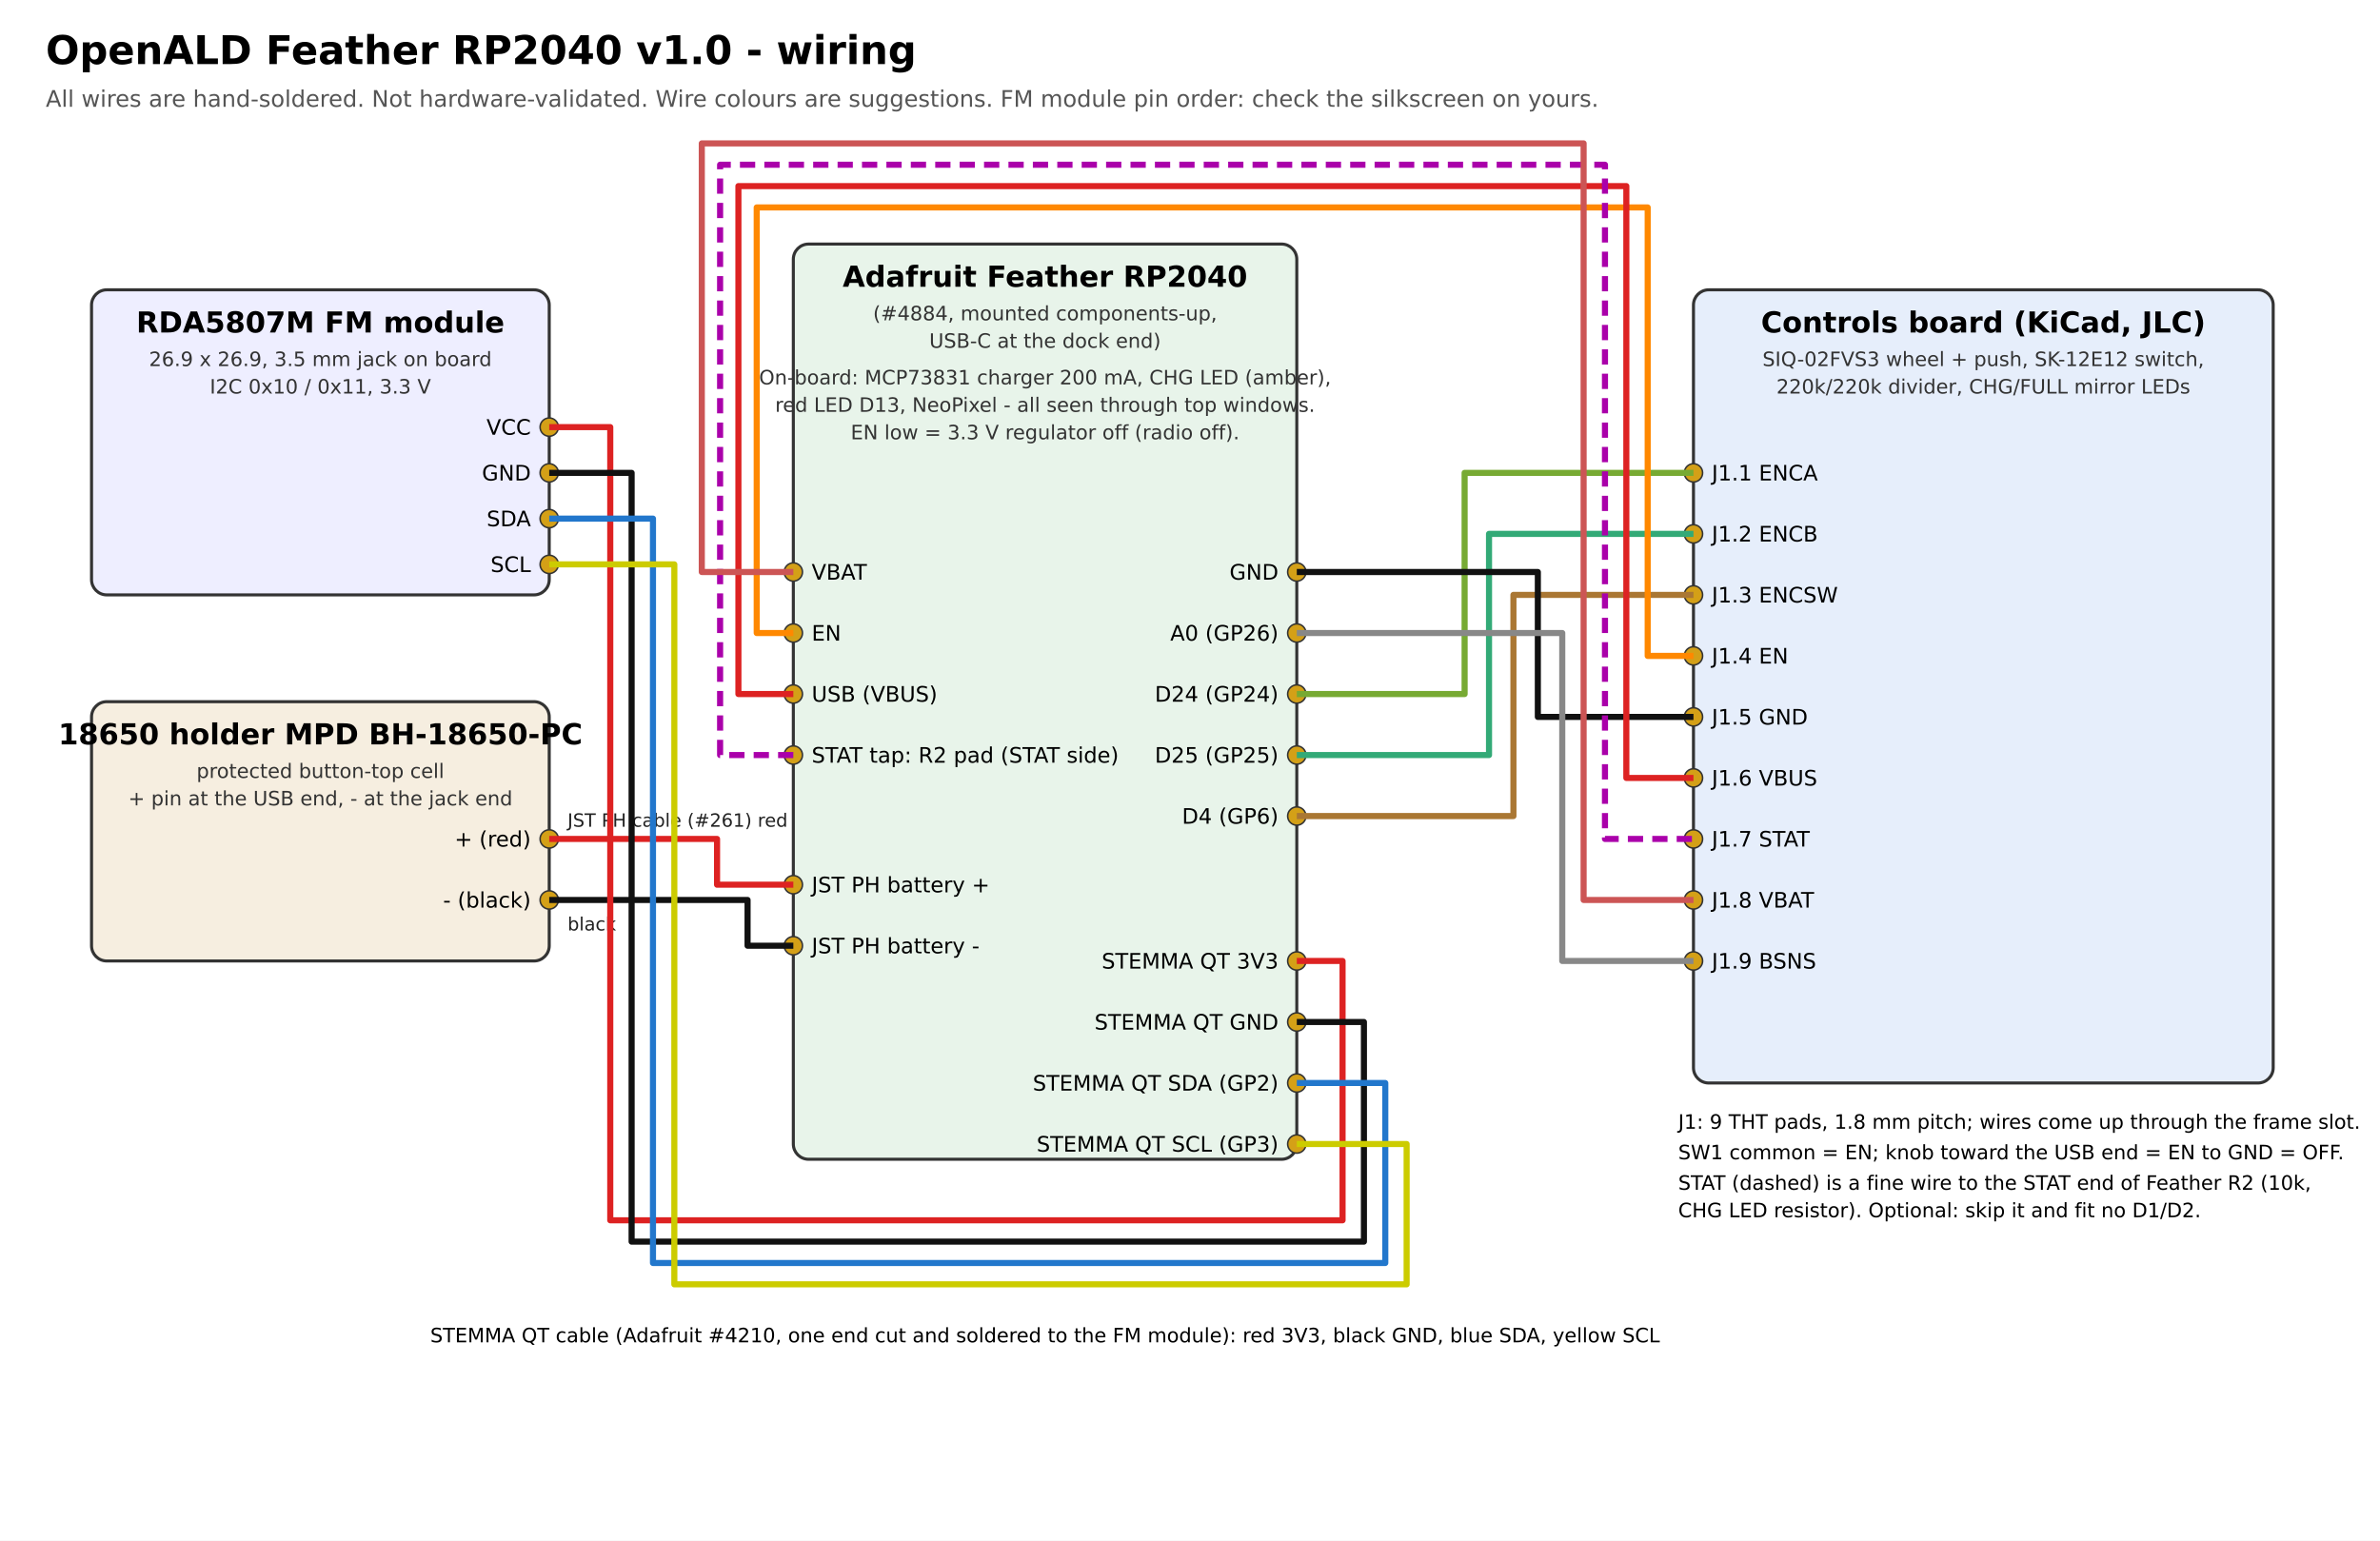
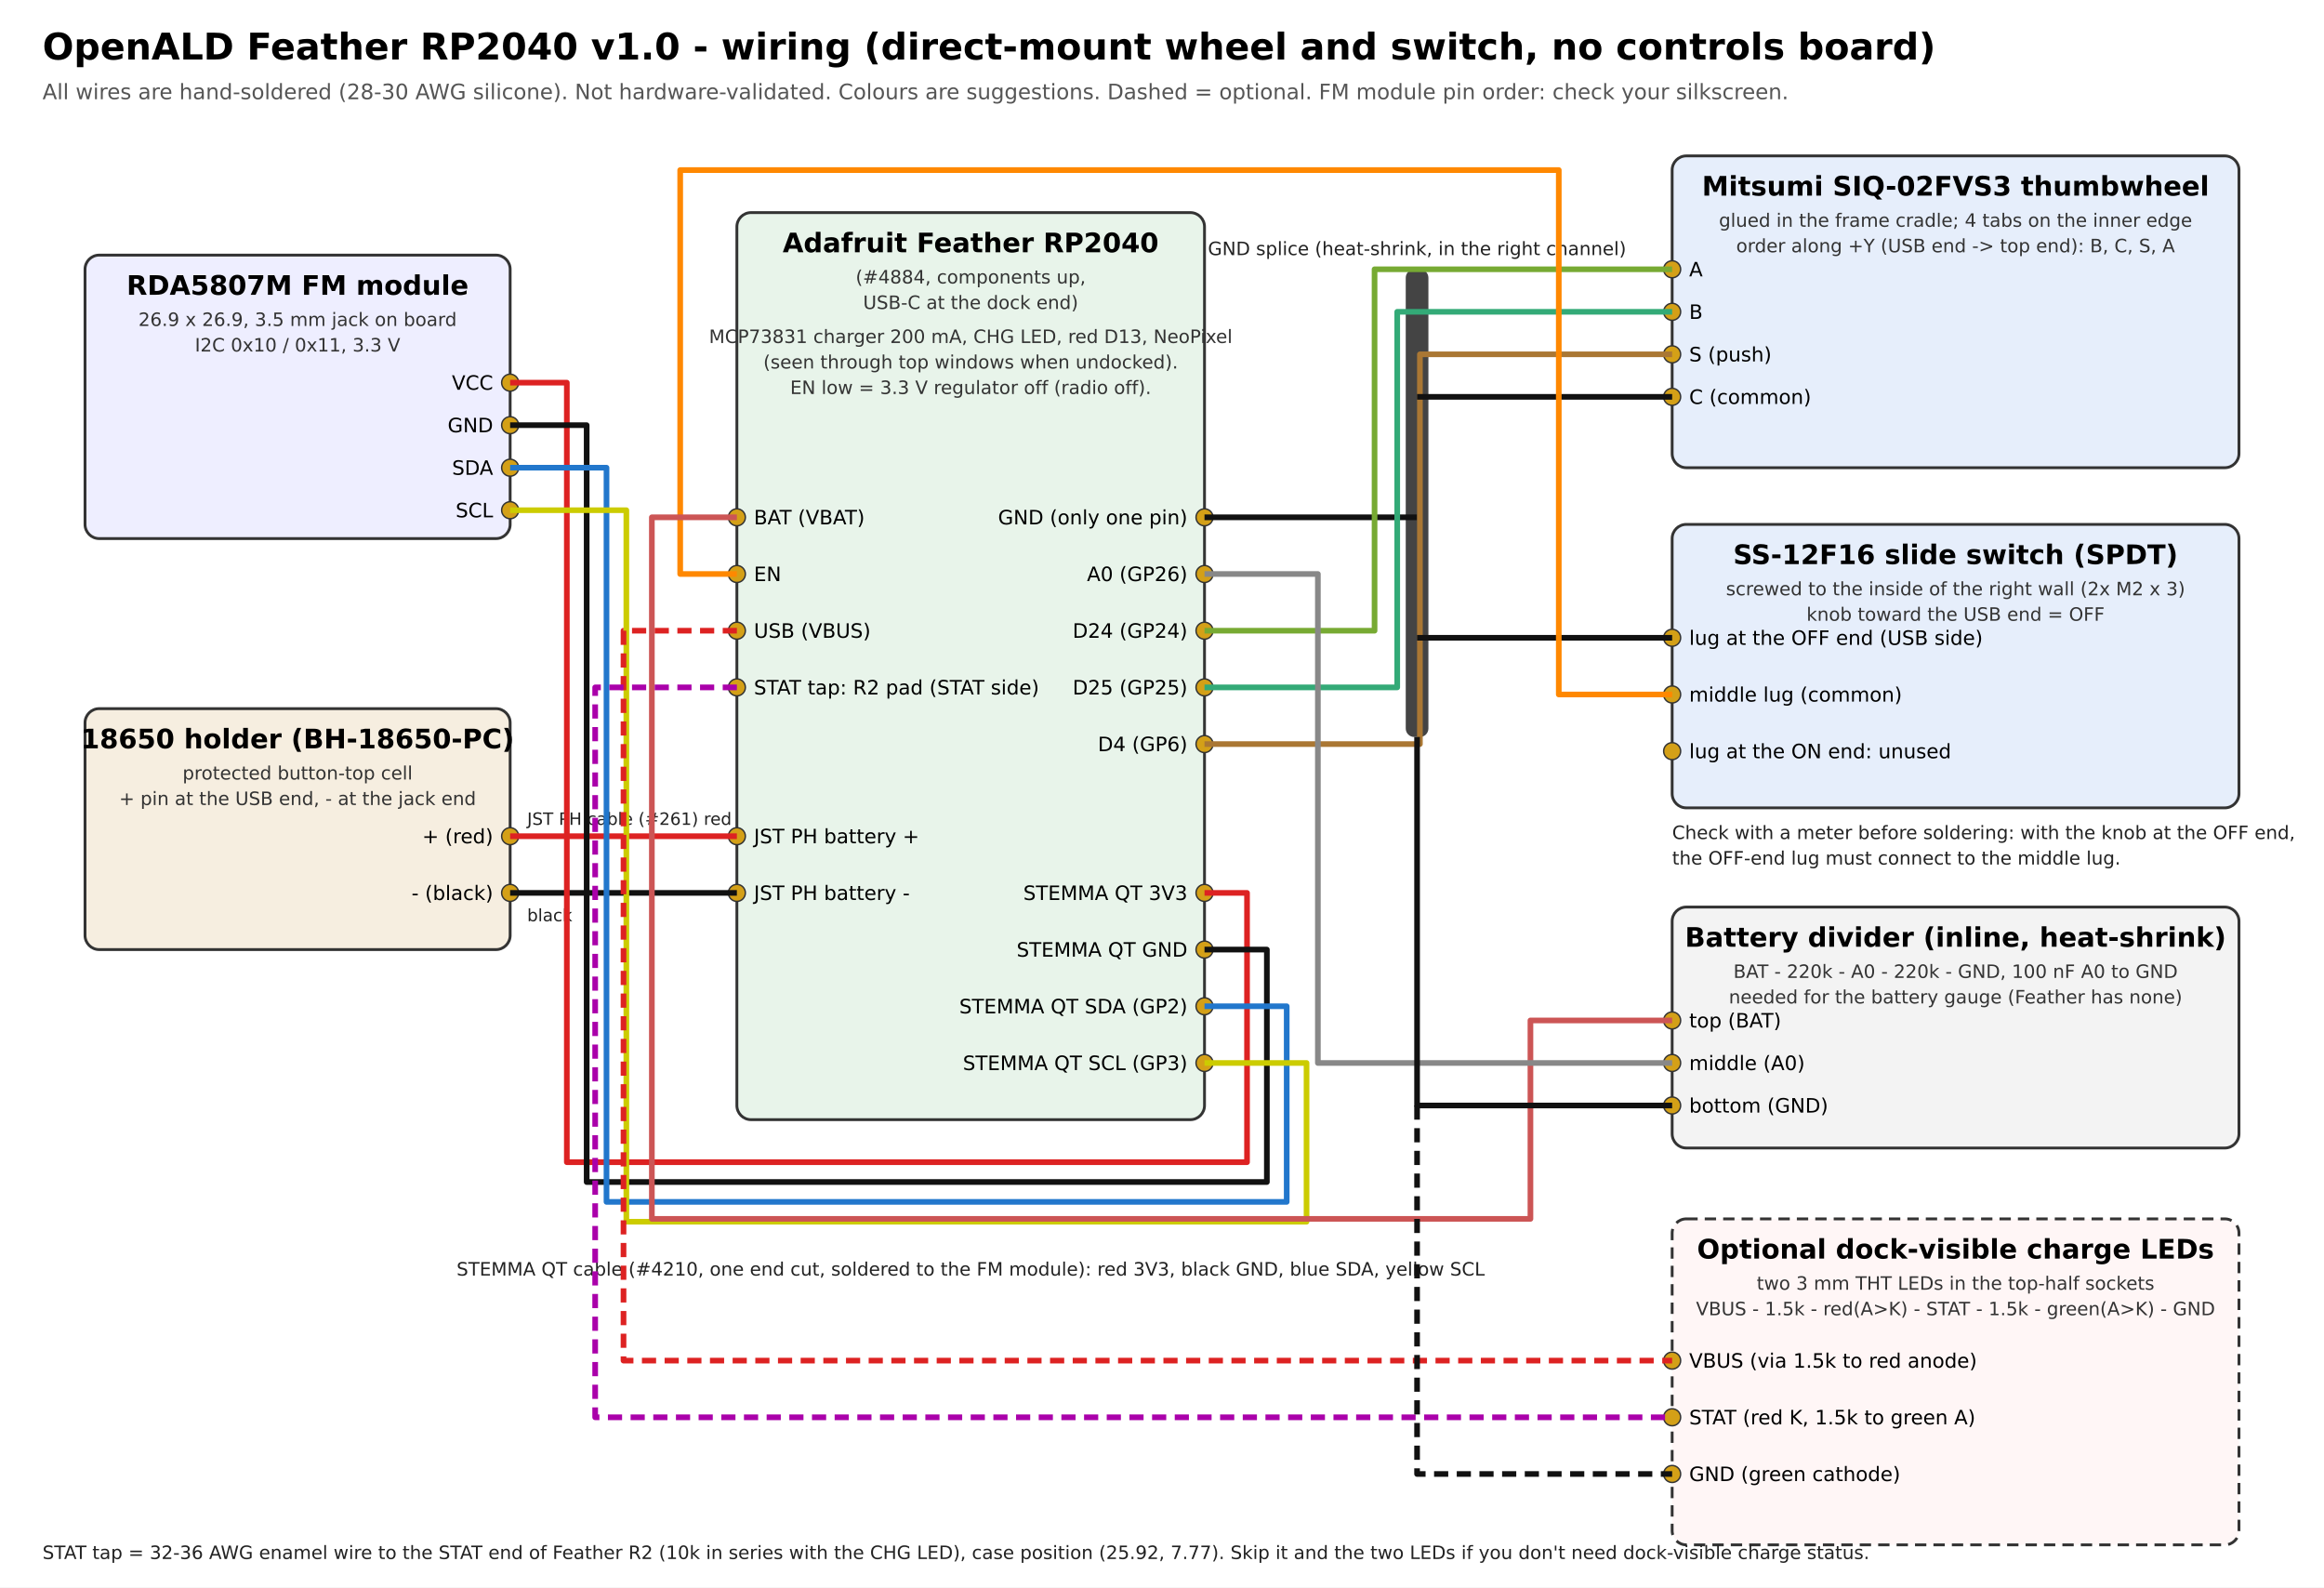
- <svg xmlns="http://www.w3.org/2000/svg" width="1560" height="1010" viewBox="0 0 1560 1010" font-family="DejaVu Sans, Arial, sans-serif">
-   <rect width="1560" height="1010" fill="white" />
-   <text x="30" y="42" font-size="26" font-weight="bold">OpenALD Feather RP2040 v1.0 - wiring</text>
-   <text x="30" y="70" font-size="15" fill="#555">All wires are hand-soldered. Not hardware-validated. Wire colours are suggestions. FM module pin order: check the silkscreen on yours.</text>
-   <rect x="520" y="160" width="330" height="600" rx="10" fill="#e8f4ea" stroke="#333" stroke-width="2" />
-   <text x="685.0" y="188" font-size="19" font-weight="bold" text-anchor="middle">Adafruit Feather RP2040</text>
-   <text x="685.0" y="210" font-size="13" fill="#333" text-anchor="middle">(#4884, mounted components-up,</text>
-   <text x="685.0" y="228" font-size="13" fill="#333" text-anchor="middle">USB-C at the dock end)</text>
-   <circle cx="520" cy="375" r="6" fill="#d4a017" stroke="#333" />
-   <text x="532" y="380" font-size="14">VBAT</text>
-   <circle cx="520" cy="415" r="6" fill="#d4a017" stroke="#333" />
-   <text x="532" y="420" font-size="14">EN</text>
-   <circle cx="520" cy="455" r="6" fill="#d4a017" stroke="#333" />
-   <text x="532" y="460" font-size="14">USB (VBUS)</text>
-   <circle cx="520" cy="495" r="6" fill="#d4a017" stroke="#333" />
-   <text x="532" y="500" font-size="14">STAT tap: R2 pad (STAT side)</text>
-   <circle cx="520" cy="580" r="6" fill="#d4a017" stroke="#333" />
-   <text x="532" y="585" font-size="14">JST PH battery +</text>
-   <circle cx="520" cy="620" r="6" fill="#d4a017" stroke="#333" />
-   <text x="532" y="625" font-size="14">JST PH battery -</text>
-   <circle cx="850" cy="375" r="6" fill="#d4a017" stroke="#333" />
-   <text x="838" y="380" font-size="14" text-anchor="end">GND</text>
-   <circle cx="850" cy="415" r="6" fill="#d4a017" stroke="#333" />
-   <text x="838" y="420" font-size="14" text-anchor="end">A0 (GP26)</text>
-   <circle cx="850" cy="455" r="6" fill="#d4a017" stroke="#333" />
-   <text x="838" y="460" font-size="14" text-anchor="end">D24 (GP24)</text>
-   <circle cx="850" cy="495" r="6" fill="#d4a017" stroke="#333" />
-   <text x="838" y="500" font-size="14" text-anchor="end">D25 (GP25)</text>
-   <circle cx="850" cy="535" r="6" fill="#d4a017" stroke="#333" />
-   <text x="838" y="540" font-size="14" text-anchor="end">D4 (GP6)</text>
+ <svg xmlns="http://www.w3.org/2000/svg" width="1640" height="1120" viewBox="0 0 1640 1120" font-family="DejaVu Sans, Arial, sans-serif">
+   <rect width="1640" height="1120" fill="white" />
+   <text x="30" y="42" font-size="26" font-weight="bold">OpenALD Feather RP2040 v1.0 - wiring (direct-mount wheel and switch, no controls board)</text>
+   <text x="30" y="70" font-size="15" fill="#555">All wires are hand-soldered (28-30 AWG silicone). Not hardware-validated. Colours are suggestions. Dashed = optional. FM module pin order: check your silkscreen.</text>
+   <rect x="520" y="150" width="330" height="640" rx="10" fill="#e8f4ea" stroke="#333" stroke-width="2" />
+   <text x="685.0" y="178" font-size="19" font-weight="bold" text-anchor="middle">Adafruit Feather RP2040</text>
+   <text x="685.0" y="200" font-size="13" fill="#333" text-anchor="middle">(#4884, components up,</text>
+   <text x="685.0" y="218" font-size="13" fill="#333" text-anchor="middle">USB-C at the dock end)</text>
+   <circle cx="520" cy="365" r="6" fill="#d4a017" stroke="#333" />
+   <text x="532" y="370" font-size="14">BAT (VBAT)</text>
+   <circle cx="520" cy="405" r="6" fill="#d4a017" stroke="#333" />
+   <text x="532" y="410" font-size="14">EN</text>
+   <circle cx="520" cy="445" r="6" fill="#d4a017" stroke="#333" />
+   <text x="532" y="450" font-size="14">USB (VBUS)</text>
+   <circle cx="520" cy="485" r="6" fill="#d4a017" stroke="#333" />
+   <text x="532" y="490" font-size="14">STAT tap: R2 pad (STAT side)</text>
+   <circle cx="520" cy="590" r="6" fill="#d4a017" stroke="#333" />
+   <text x="532" y="595" font-size="14">JST PH battery +</text>
+   <circle cx="520" cy="630" r="6" fill="#d4a017" stroke="#333" />
+   <text x="532" y="635" font-size="14">JST PH battery -</text>
+   <circle cx="850" cy="365" r="6" fill="#d4a017" stroke="#333" />
+   <text x="838" y="370" font-size="14" text-anchor="end">GND (only one pin)</text>
+   <circle cx="850" cy="405" r="6" fill="#d4a017" stroke="#333" />
+   <text x="838" y="410" font-size="14" text-anchor="end">A0 (GP26)</text>
+   <circle cx="850" cy="445" r="6" fill="#d4a017" stroke="#333" />
+   <text x="838" y="450" font-size="14" text-anchor="end">D24 (GP24)</text>
+   <circle cx="850" cy="485" r="6" fill="#d4a017" stroke="#333" />
+   <text x="838" y="490" font-size="14" text-anchor="end">D25 (GP25)</text>
+   <circle cx="850" cy="525" r="6" fill="#d4a017" stroke="#333" />
+   <text x="838" y="530" font-size="14" text-anchor="end">D4 (GP6)</text>
  <circle cx="850" cy="630" r="6" fill="#d4a017" stroke="#333" />
  <text x="838" y="635" font-size="14" text-anchor="end">STEMMA QT 3V3</text>
  <circle cx="850" cy="670" r="6" fill="#d4a017" stroke="#333" />
  <text x="838" y="675" font-size="14" text-anchor="end">STEMMA QT GND</text>
  <circle cx="850" cy="710" r="6" fill="#d4a017" stroke="#333" />
  <text x="838" y="715" font-size="14" text-anchor="end">STEMMA QT SDA (GP2)</text>
  <circle cx="850" cy="750" r="6" fill="#d4a017" stroke="#333" />
  <text x="838" y="755" font-size="14" text-anchor="end">STEMMA QT SCL (GP3)</text>
-   <text x="685.0" y="252" font-size="13" text-anchor="middle" fill="#333">On-board: MCP73831 charger 200 mA, CHG LED (amber),</text>
-   <text x="685.0" y="270" font-size="13" text-anchor="middle" fill="#333">red LED D13, NeoPixel - all seen through top windows.</text>
-   <text x="685.0" y="288" font-size="13" text-anchor="middle" fill="#333">EN low = 3.3 V regulator off (radio off).</text>
-   <rect x="1110" y="190" width="380" height="520" rx="10" fill="#e6eefb" stroke="#333" stroke-width="2" />
-   <text x="1300.0" y="218" font-size="19" font-weight="bold" text-anchor="middle">Controls board (KiCad, JLC)</text>
-   <text x="1300.0" y="240" font-size="13" fill="#333" text-anchor="middle">SIQ-02FVS3 wheel + push, SK-12E12 switch,</text>
-   <text x="1300.0" y="258" font-size="13" fill="#333" text-anchor="middle">220k/220k divider, CHG/FULL mirror LEDs</text>
-   <circle cx="1110" cy="310" r="6" fill="#d4a017" stroke="#333" />
-   <text x="1122" y="315" font-size="14">J1.1 ENCA</text>
-   <circle cx="1110" cy="350" r="6" fill="#d4a017" stroke="#333" />
-   <text x="1122" y="355" font-size="14">J1.2 ENCB</text>
-   <circle cx="1110" cy="390" r="6" fill="#d4a017" stroke="#333" />
-   <text x="1122" y="395" font-size="14">J1.3 ENCSW</text>
-   <circle cx="1110" cy="430" r="6" fill="#d4a017" stroke="#333" />
-   <text x="1122" y="435" font-size="14">J1.4 EN</text>
-   <circle cx="1110" cy="470" r="6" fill="#d4a017" stroke="#333" />
-   <text x="1122" y="475" font-size="14">J1.5 GND</text>
-   <circle cx="1110" cy="510" r="6" fill="#d4a017" stroke="#333" />
-   <text x="1122" y="515" font-size="14">J1.6 VBUS</text>
-   <circle cx="1110" cy="550" r="6" fill="#d4a017" stroke="#333" />
-   <text x="1122" y="555" font-size="14">J1.7 STAT</text>
-   <circle cx="1110" cy="590" r="6" fill="#d4a017" stroke="#333" />
-   <text x="1122" y="595" font-size="14">J1.8 VBAT</text>
-   <circle cx="1110" cy="630" r="6" fill="#d4a017" stroke="#333" />
-   <text x="1122" y="635" font-size="14">J1.9 BSNS</text>
-   <rect x="60" y="460" width="300" height="170" rx="10" fill="#f6eee0" stroke="#333" stroke-width="2" />
-   <text x="210.0" y="488" font-size="19" font-weight="bold" text-anchor="middle">18650 holder MPD BH-18650-PC</text>
-   <text x="210.0" y="510" font-size="13" fill="#333" text-anchor="middle">protected button-top cell</text>
-   <text x="210.0" y="528" font-size="13" fill="#333" text-anchor="middle">+ pin at the USB end, - at the jack end</text>
-   <circle cx="360" cy="550" r="6" fill="#d4a017" stroke="#333" />
-   <text x="348" y="555" font-size="14" text-anchor="end">+ (red)</text>
+   <text x="685.0" y="242" font-size="13" fill="#333" text-anchor="middle">MCP73831 charger 200 mA, CHG LED, red D13, NeoPixel</text>
+   <text x="685.0" y="260" font-size="13" fill="#333" text-anchor="middle">(seen through top windows when undocked).</text>
+   <text x="685.0" y="278" font-size="13" fill="#333" text-anchor="middle">EN low = 3.3 V regulator off (radio off).</text>
+   <rect x="60" y="500" width="300" height="170" rx="10" fill="#f6eee0" stroke="#333" stroke-width="2" />
+   <text x="210.0" y="528" font-size="19" font-weight="bold" text-anchor="middle">18650 holder (BH-18650-PC)</text>
+   <text x="210.0" y="550" font-size="13" fill="#333" text-anchor="middle">protected button-top cell</text>
+   <text x="210.0" y="568" font-size="13" fill="#333" text-anchor="middle">+ pin at the USB end, - at the jack end</text>
  <circle cx="360" cy="590" r="6" fill="#d4a017" stroke="#333" />
-   <text x="348" y="595" font-size="14" text-anchor="end">- (black)</text>
-   <rect x="60" y="190" width="300" height="200" rx="10" fill="#eef" stroke="#333" stroke-width="2" />
-   <text x="210.0" y="218" font-size="19" font-weight="bold" text-anchor="middle">RDA5807M FM module</text>
-   <text x="210.0" y="240" font-size="13" fill="#333" text-anchor="middle">26.9 x 26.9, 3.5 mm jack on board</text>
-   <text x="210.0" y="258" font-size="13" fill="#333" text-anchor="middle">I2C 0x10 / 0x11, 3.3 V</text>
-   <circle cx="360" cy="280" r="6" fill="#d4a017" stroke="#333" />
-   <text x="348" y="285" font-size="14" text-anchor="end">VCC</text>
-   <circle cx="360" cy="310" r="6" fill="#d4a017" stroke="#333" />
-   <text x="348" y="315" font-size="14" text-anchor="end">GND</text>
-   <circle cx="360" cy="340" r="6" fill="#d4a017" stroke="#333" />
-   <text x="348" y="345" font-size="14" text-anchor="end">SDA</text>
-   <circle cx="360" cy="370" r="6" fill="#d4a017" stroke="#333" />
-   <text x="348" y="375" font-size="14" text-anchor="end">SCL</text>
-   <path d="M360,550 L470,550 L470,580 L520,580" fill="none" stroke="#d22" stroke-width="4" stroke-linejoin="round" />
-   <text x="372" y="542" font-size="12" fill="#222">JST PH cable (#261) red</text>
-   <path d="M360,590 L490,590 L490,620 L520,620" fill="none" stroke="#111" stroke-width="4" stroke-linejoin="round" />
-   <text x="372" y="610" font-size="12" fill="#222">black</text>
-   <path d="M850,630 L880,630 L880,800 L400,800 L400,280 L360,280" fill="none" stroke="#d22" stroke-width="4" stroke-linejoin="round" />
-   <path d="M850,670 L894,670 L894,814 L414,814 L414,310 L360,310" fill="none" stroke="#111" stroke-width="4" stroke-linejoin="round" />
-   <path d="M850,710 L908,710 L908,828 L428,828 L428,340 L360,340" fill="none" stroke="#27c" stroke-width="4" stroke-linejoin="round" />
-   <path d="M850,750 L922,750 L922,842 L442,842 L442,370 L360,370" fill="none" stroke="#cc0" stroke-width="4" stroke-linejoin="round" />
-   <text x="685.0" y="880" font-size="13" text-anchor="middle">STEMMA QT cable (Adafruit #4210, one end cut and soldered to the FM module): red 3V3, black GND, blue SDA, yellow SCL</text>
-   <path d="M850,455 L960,455 L960,310 L1110,310" fill="none" stroke="#7a3" stroke-width="4" stroke-linejoin="round" />
-   <path d="M850,495 L976,495 L976,350 L1110,350" fill="none" stroke="#3a7" stroke-width="4" stroke-linejoin="round" />
-   <path d="M850,535 L992,535 L992,390 L1110,390" fill="none" stroke="#a73" stroke-width="4" stroke-linejoin="round" />
-   <path d="M850,375 L1008,375 L1008,470 L1110,470" fill="none" stroke="#111" stroke-width="4" stroke-linejoin="round" />
-   <path d="M850,415 L1024,415 L1024,630 L1110,630" fill="none" stroke="#888" stroke-width="4" stroke-linejoin="round" />
-   <path d="M520,415 L496,415 L496,136 L1080,136 L1080,430 L1110,430" fill="none" stroke="#f80" stroke-width="4" stroke-linejoin="round" />
-   <path d="M520,455 L484,455 L484,122 L1066,122 L1066,510 L1110,510" fill="none" stroke="#d22" stroke-width="4" stroke-linejoin="round" />
-   <path d="M520,495 L472,495 L472,108 L1052,108 L1052,550 L1110,550" fill="none" stroke="#a0a" stroke-width="4" stroke-linejoin="round" stroke-dasharray="10,6" />
-   <path d="M520,375 L460,375 L460,94 L1038,94 L1038,590 L1110,590" fill="none" stroke="#c55" stroke-width="4" stroke-linejoin="round" />
-   <text x="1100" y="740" font-size="13">J1: 9 THT pads, 1.8 mm pitch; wires come up through the frame slot.</text>
-   <text x="1100" y="760" font-size="13">SW1 common = EN; knob toward the USB end = EN to GND = OFF.</text>
-   <text x="1100" y="780" font-size="13">STAT (dashed) is a fine wire to the STAT end of Feather R2 (10k,</text>
-   <text x="1100" y="798" font-size="13">CHG LED resistor). Optional: skip it and fit no D1/D2.</text>
+   <text x="348" y="595" font-size="14" text-anchor="end">+ (red)</text>
+   <circle cx="360" cy="630" r="6" fill="#d4a017" stroke="#333" />
+   <text x="348" y="635" font-size="14" text-anchor="end">- (black)</text>
+   <path d="M360,590 L470,590 L470,590 L520,590" fill="none" stroke="#d22" stroke-width="4" stroke-linejoin="round" />
+   <text x="372" y="582" font-size="12" fill="#222">JST PH cable (#261) red</text>
+   <path d="M360,630 L490,630 L490,630 L520,630" fill="none" stroke="#111" stroke-width="4" stroke-linejoin="round" />
+   <text x="372" y="650" font-size="12" fill="#222">black</text>
+   <rect x="60" y="180" width="300" height="200" rx="10" fill="#eef" stroke="#333" stroke-width="2" />
+   <text x="210.0" y="208" font-size="19" font-weight="bold" text-anchor="middle">RDA5807M FM module</text>
+   <text x="210.0" y="230" font-size="13" fill="#333" text-anchor="middle">26.9 x 26.9, 3.5 mm jack on board</text>
+   <text x="210.0" y="248" font-size="13" fill="#333" text-anchor="middle">I2C 0x10 / 0x11, 3.3 V</text>
+   <circle cx="360" cy="270" r="6" fill="#d4a017" stroke="#333" />
+   <text x="348" y="275" font-size="14" text-anchor="end">VCC</text>
+   <circle cx="360" cy="300" r="6" fill="#d4a017" stroke="#333" />
+   <text x="348" y="305" font-size="14" text-anchor="end">GND</text>
+   <circle cx="360" cy="330" r="6" fill="#d4a017" stroke="#333" />
+   <text x="348" y="335" font-size="14" text-anchor="end">SDA</text>
+   <circle cx="360" cy="360" r="6" fill="#d4a017" stroke="#333" />
+   <text x="348" y="365" font-size="14" text-anchor="end">SCL</text>
+   <path d="M850,630 L880,630 L880,820 L400,820 L400,270 L360,270" fill="none" stroke="#d22" stroke-width="4" stroke-linejoin="round" />
+   <path d="M850,670 L894,670 L894,834 L414,834 L414,300 L360,300" fill="none" stroke="#111" stroke-width="4" stroke-linejoin="round" />
+   <path d="M850,710 L908,710 L908,848 L428,848 L428,330 L360,330" fill="none" stroke="#27c" stroke-width="4" stroke-linejoin="round" />
+   <path d="M850,750 L922,750 L922,862 L442,862 L442,360 L360,360" fill="none" stroke="#cc0" stroke-width="4" stroke-linejoin="round" />
+   <text x="685.0" y="900" font-size="13" fill="#222" text-anchor="middle">STEMMA QT cable (#4210, one end cut, soldered to the FM module): red 3V3, black GND, blue SDA, yellow SCL</text>
+   <rect x="992" y="190" width="16" height="330" fill="#444" rx="6" />
+   <text x="1000" y="180" font-size="13" fill="#222" text-anchor="middle">GND splice (heat-shrink, in the right channel)</text>
+   <path d="M850,365 L1000,365" fill="none" stroke="#111" stroke-width="4" stroke-linejoin="round" />
+   <rect x="1180" y="110" width="400" height="220" rx="10" fill="#e6eefb" stroke="#333" stroke-width="2" />
+   <text x="1380.0" y="138" font-size="19" font-weight="bold" text-anchor="middle">Mitsumi SIQ-02FVS3 thumbwheel</text>
+   <text x="1380.0" y="160" font-size="13" fill="#333" text-anchor="middle">glued in the frame cradle; 4 tabs on the inner edge</text>
+   <text x="1380.0" y="178" font-size="13" fill="#333" text-anchor="middle">order along +Y (USB end -&gt; top end): B, C, S, A</text>
+   <circle cx="1180" cy="190" r="6" fill="#d4a017" stroke="#333" />
+   <text x="1192" y="195" font-size="14">A</text>
+   <circle cx="1180" cy="220" r="6" fill="#d4a017" stroke="#333" />
+   <text x="1192" y="225" font-size="14">B</text>
+   <circle cx="1180" cy="250" r="6" fill="#d4a017" stroke="#333" />
+   <text x="1192" y="255" font-size="14">S (push)</text>
+   <circle cx="1180" cy="280" r="6" fill="#d4a017" stroke="#333" />
+   <text x="1192" y="285" font-size="14">C (common)</text>
+   <path d="M850,445 L970,445 L970,190 L1180,190" fill="none" stroke="#7a3" stroke-width="4" stroke-linejoin="round" />
+   <path d="M850,485 L986,485 L986,220 L1180,220" fill="none" stroke="#3a7" stroke-width="4" stroke-linejoin="round" />
+   <path d="M850,525 L1002,525 L1002,250 L1180,250" fill="none" stroke="#a73" stroke-width="4" stroke-linejoin="round" />
+   <path d="M1000,280 L1180,280" fill="none" stroke="#111" stroke-width="4" stroke-linejoin="round" />
+   <rect x="1180" y="370" width="400" height="200" rx="10" fill="#e6eefb" stroke="#333" stroke-width="2" />
+   <text x="1380.0" y="398" font-size="19" font-weight="bold" text-anchor="middle">SS-12F16 slide switch (SPDT)</text>
+   <text x="1380.0" y="420" font-size="13" fill="#333" text-anchor="middle">screwed to the inside of the right wall (2x M2 x 3)</text>
+   <text x="1380.0" y="438" font-size="13" fill="#333" text-anchor="middle">knob toward the USB end = OFF</text>
+   <circle cx="1180" cy="450" r="6" fill="#d4a017" stroke="#333" />
+   <text x="1192" y="455" font-size="14">lug at the OFF end (USB side)</text>
+   <circle cx="1180" cy="490" r="6" fill="#d4a017" stroke="#333" />
+   <text x="1192" y="495" font-size="14">middle lug (common)</text>
+   <circle cx="1180" cy="530" r="6" fill="#d4a017" stroke="#333" />
+   <text x="1192" y="535" font-size="14">lug at the ON end: unused</text>
+   <path d="M1000,450 L1180,450" fill="none" stroke="#111" stroke-width="4" stroke-linejoin="round" />
+   <path d="M520,405 L480,405 L480,120 L1100,120 L1100,490 L1180,490" fill="none" stroke="#f80" stroke-width="4" stroke-linejoin="round" />
+   <text x="1180" y="592" font-size="13" fill="#222" text-anchor="start">Check with a meter before soldering: with the knob at the OFF end,</text>
+   <text x="1180" y="610" font-size="13" fill="#222" text-anchor="start">the OFF-end lug must connect to the middle lug.</text>
+   <rect x="1180" y="640" width="400" height="170" rx="10" fill="#f3f3f3" stroke="#333" stroke-width="2" />
+   <text x="1380.0" y="668" font-size="19" font-weight="bold" text-anchor="middle">Battery divider (inline, heat-shrink)</text>
+   <text x="1380.0" y="690" font-size="13" fill="#333" text-anchor="middle">BAT - 220k - A0 - 220k - GND, 100 nF A0 to GND</text>
+   <text x="1380.0" y="708" font-size="13" fill="#333" text-anchor="middle">needed for the battery gauge (Feather has none)</text>
+   <circle cx="1180" cy="720" r="6" fill="#d4a017" stroke="#333" />
+   <text x="1192" y="725" font-size="14">top (BAT)</text>
+   <circle cx="1180" cy="750" r="6" fill="#d4a017" stroke="#333" />
+   <text x="1192" y="755" font-size="14">middle (A0)</text>
+   <circle cx="1180" cy="780" r="6" fill="#d4a017" stroke="#333" />
+   <text x="1192" y="785" font-size="14">bottom (GND)</text>
+   <path d="M520,365 L460,365 L460,860 L1080,860 L1080,720 L1180,720" fill="none" stroke="#c55" stroke-width="4" stroke-linejoin="round" />
+   <path d="M850,405 L930,405 L930,750 L1180,750" fill="none" stroke="#888" stroke-width="4" stroke-linejoin="round" />
+   <path d="M1000,520 L1000,780 L1180,780" fill="none" stroke="#111" stroke-width="4" stroke-linejoin="round" />
+   <rect x="1180" y="860" width="400" height="230" rx="10" fill="#fff6f6" stroke="#333" stroke-width="2" stroke-dasharray="8,5" />
+   <text x="1380.0" y="888" font-size="19" font-weight="bold" text-anchor="middle">Optional dock-visible charge LEDs</text>
+   <text x="1380.0" y="910" font-size="13" fill="#333" text-anchor="middle">two 3 mm THT LEDs in the top-half sockets</text>
+   <text x="1380.0" y="928" font-size="13" fill="#333" text-anchor="middle">VBUS - 1.5k - red(A&gt;K) - STAT - 1.5k - green(A&gt;K) - GND</text>
+   <circle cx="1180" cy="960" r="6" fill="#d4a017" stroke="#333" />
+   <text x="1192" y="965" font-size="14">VBUS (via 1.5k to red anode)</text>
+   <circle cx="1180" cy="1000" r="6" fill="#d4a017" stroke="#333" />
+   <text x="1192" y="1005" font-size="14">STAT (red K, 1.5k to green A)</text>
+   <circle cx="1180" cy="1040" r="6" fill="#d4a017" stroke="#333" />
+   <text x="1192" y="1045" font-size="14">GND (green cathode)</text>
+   <path d="M520,445 L440,445 L440,960 L1180,960" fill="none" stroke="#d22" stroke-width="4" stroke-linejoin="round" stroke-dasharray="10,6" />
+   <path d="M520,485 L420,485 L420,1000 L1180,1000" fill="none" stroke="#a0a" stroke-width="4" stroke-linejoin="round" stroke-dasharray="10,6" />
+   <path d="M1000,780 L1000,1040 L1180,1040" fill="none" stroke="#111" stroke-width="4" stroke-linejoin="round" stroke-dasharray="10,6" />
+   <text x="30" y="1100" font-size="13" fill="#222" text-anchor="start">STAT tap = 32-36 AWG enamel wire to the STAT end of Feather R2 (10k in series with the CHG LED), case position (25.92, 7.77). Skip it and the two LEDs if you don't need dock-visible charge status.</text>
</svg>
